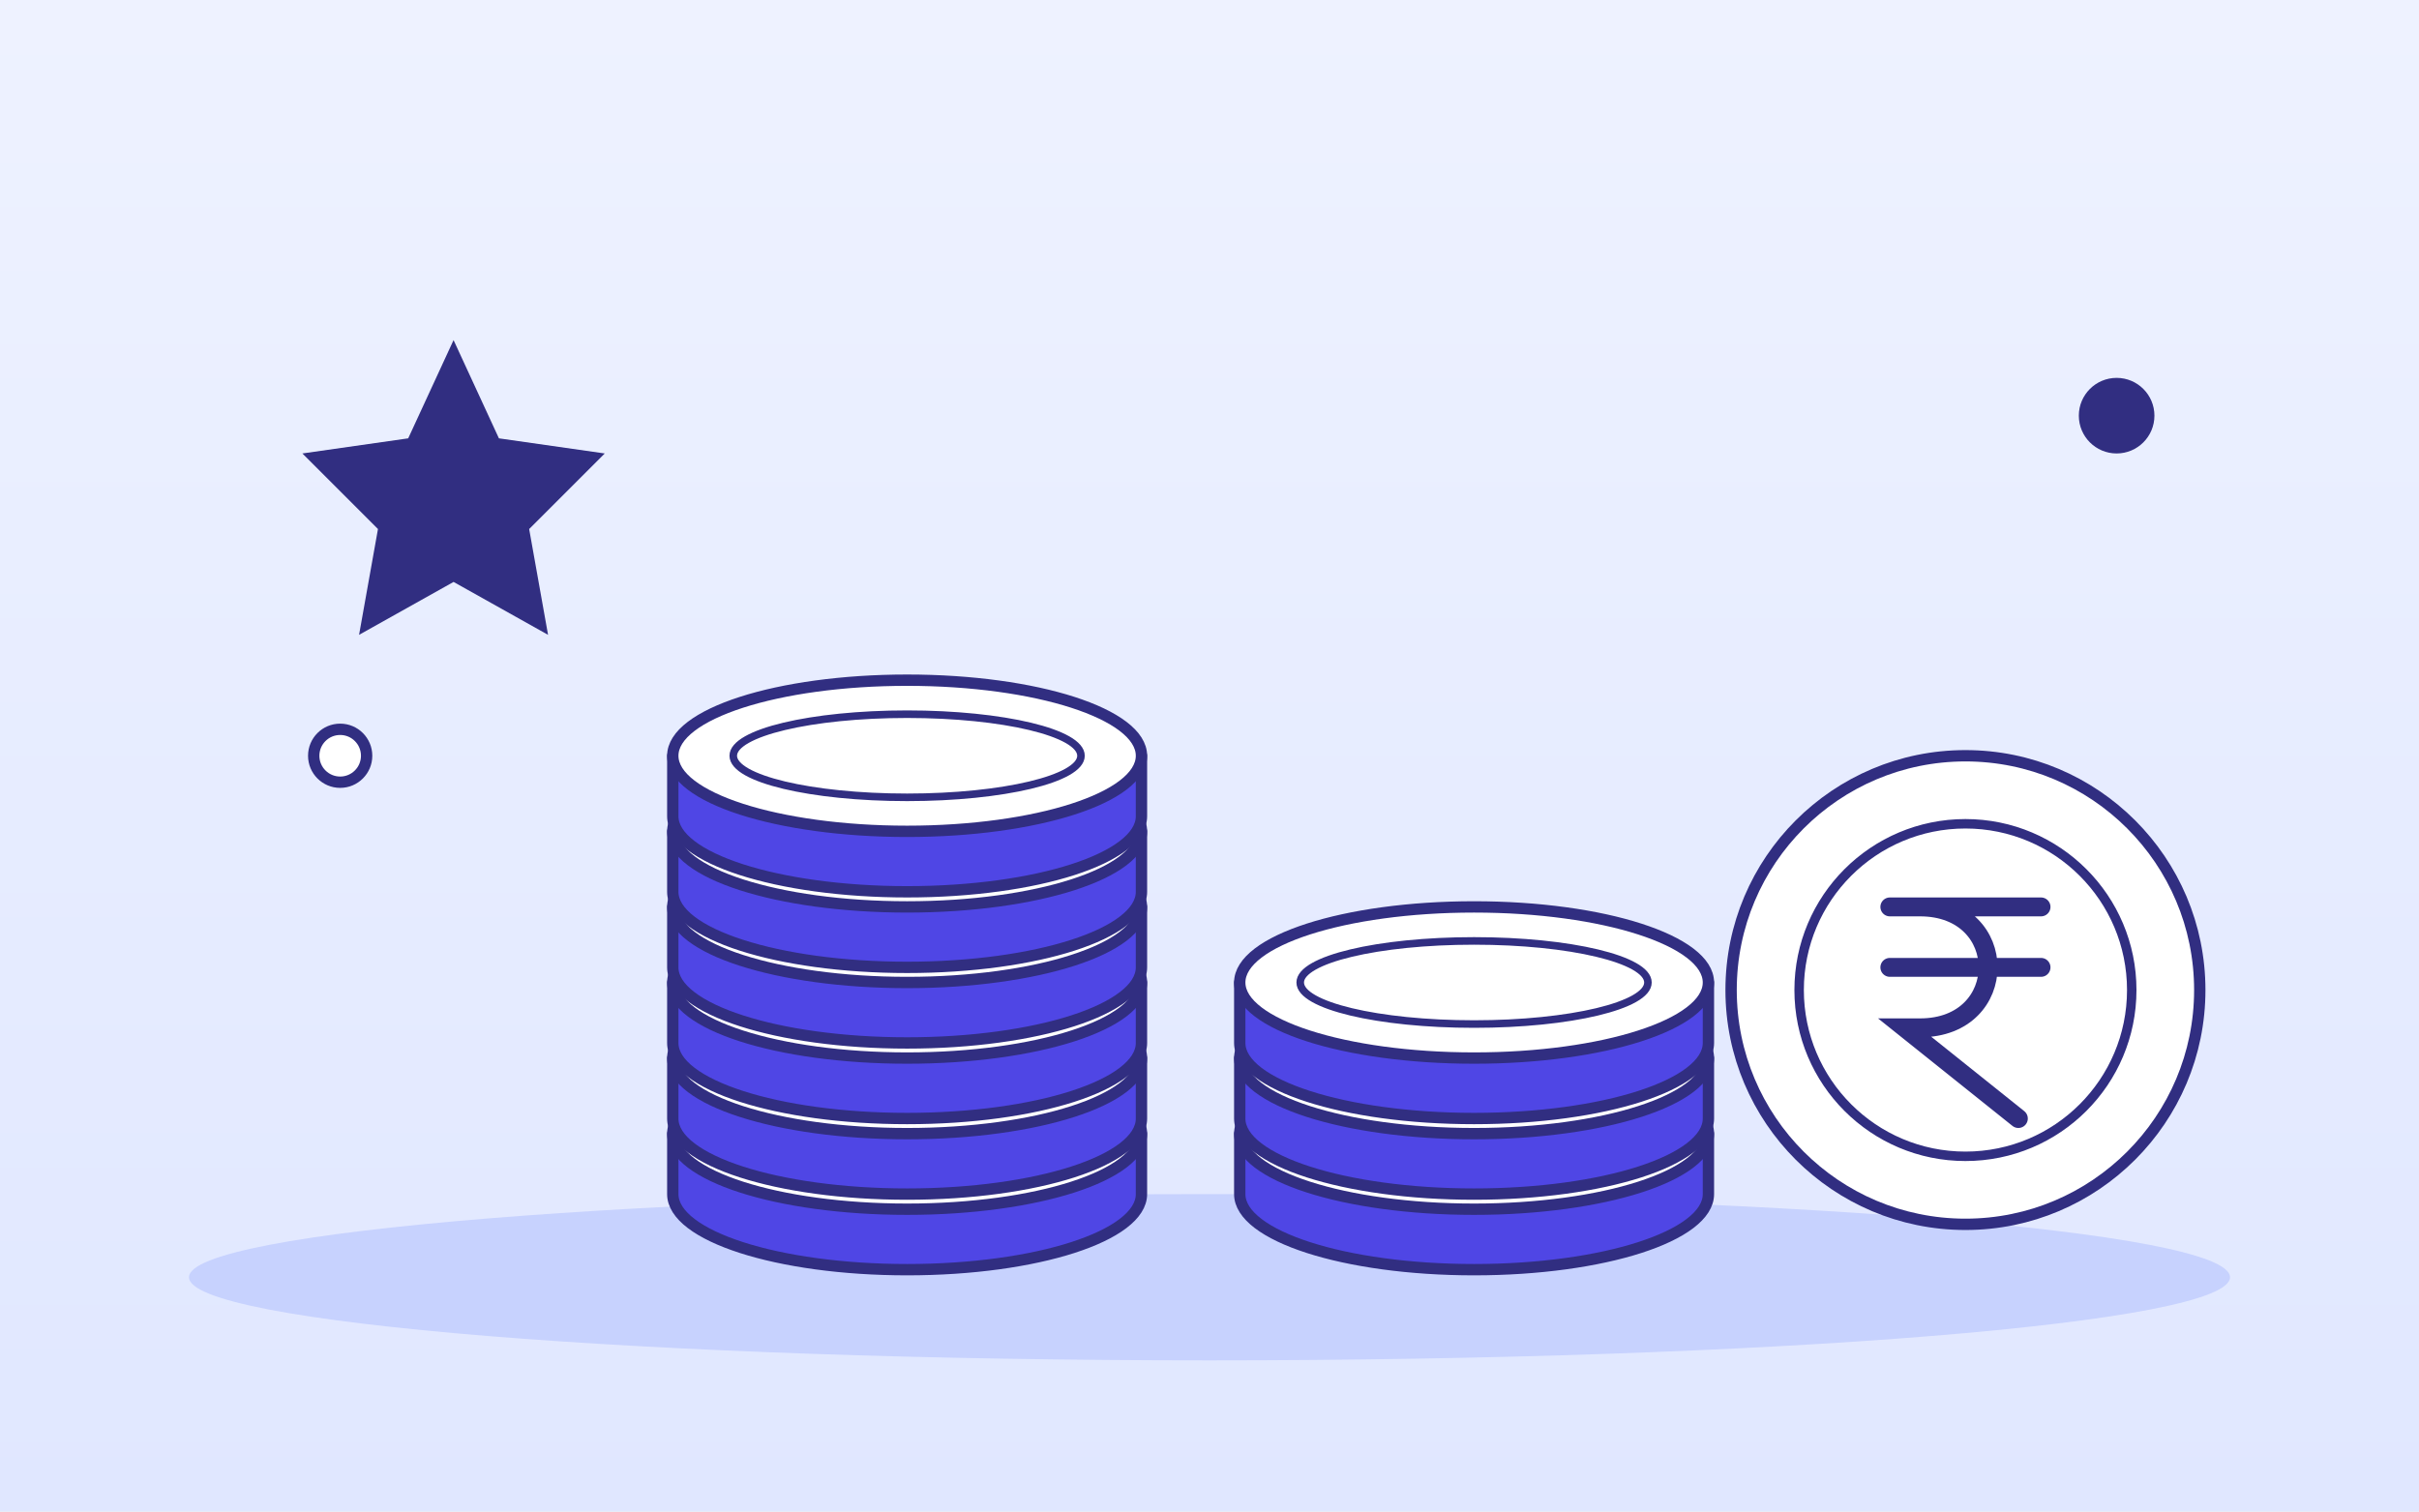
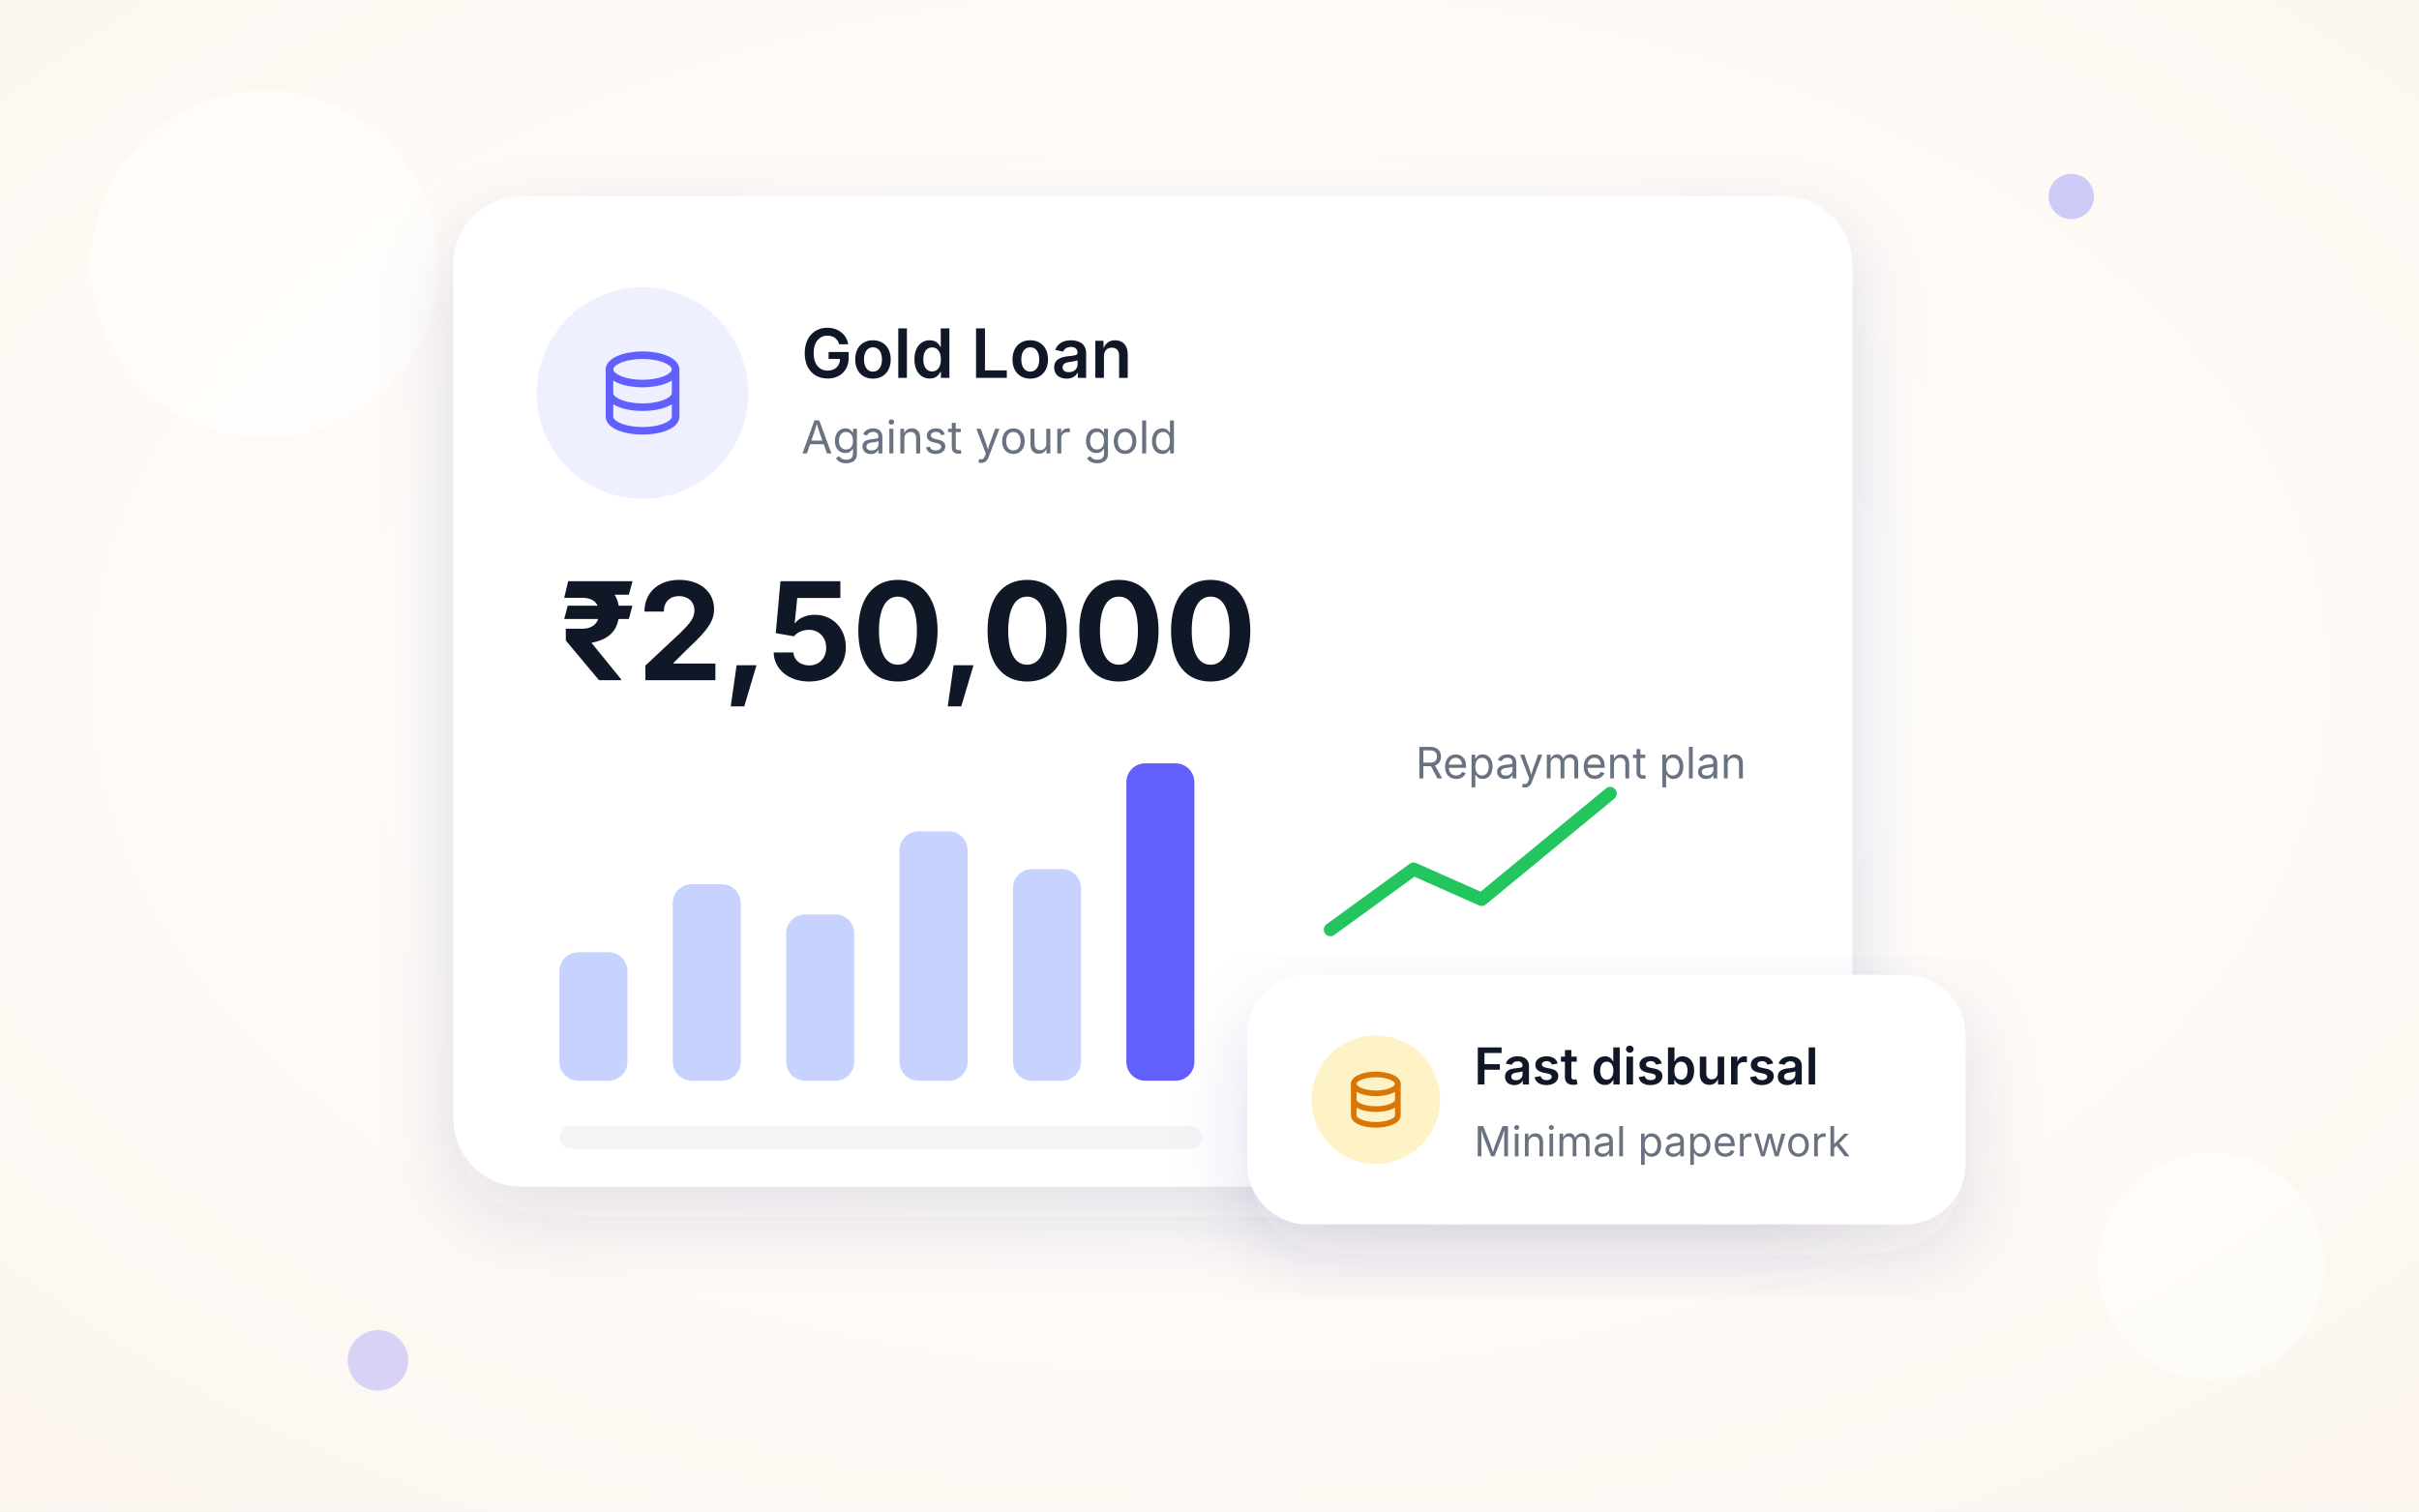
<svg xmlns="http://www.w3.org/2000/svg" viewBox="0 0 640 400" preserveAspectRatio="xMidYMid slice">
  <defs>
-     <linearGradient id="g" x1="0" y1="0" x2="0" y2="1">
-       <stop offset="0" stop-color="#EEF2FF" />
-       <stop offset="1" stop-color="#E0E7FF" />
-     </linearGradient>
+     <radialGradient id="b" cx="50%" cy="45%" r="75%">
+       <stop offset="0" stop-color="#FFFFFF" />
+       <stop offset="1" stop-color="#FDF6EF" />
+     </radialGradient>
+     <filter id="s" x="-20%" y="-20%" width="140%" height="150%">
+       <feDropShadow dx="0" dy="8" stdDeviation="10" flood-color="#312E81" flood-opacity=".13" />
+     </filter>
  </defs>
-   <rect width="640" height="400" fill="url(#g)" />
-   <ellipse cx="320" cy="338" rx="270" ry="22" fill="#C7D2FE" />
-   <path d="M178 300v16a62 20 0 0 0 124 0v-16z" fill="#4F46E5" stroke="#312E81" stroke-width="3" stroke-linejoin="round" />
-   <ellipse cx="240" cy="300" rx="62" ry="20" fill="#fff" stroke="#312E81" stroke-width="3" stroke-linejoin="round" />
-   <ellipse cx="240" cy="300" rx="46" ry="11" fill="none" stroke="#312E81" stroke-width="2" />
-   <path d="M178 280v16a62 20 0 0 0 124 0v-16z" fill="#4F46E5" stroke="#312E81" stroke-width="3" stroke-linejoin="round" />
-   <ellipse cx="240" cy="280" rx="62" ry="20" fill="#fff" stroke="#312E81" stroke-width="3" stroke-linejoin="round" />
-   <ellipse cx="240" cy="280" rx="46" ry="11" fill="none" stroke="#312E81" stroke-width="2" />
-   <path d="M178 260v16a62 20 0 0 0 124 0v-16z" fill="#4F46E5" stroke="#312E81" stroke-width="3" stroke-linejoin="round" />
-   <ellipse cx="240" cy="260" rx="62" ry="20" fill="#fff" stroke="#312E81" stroke-width="3" stroke-linejoin="round" />
-   <ellipse cx="240" cy="260" rx="46" ry="11" fill="none" stroke="#312E81" stroke-width="2" />
-   <path d="M178 240v16a62 20 0 0 0 124 0v-16z" fill="#4F46E5" stroke="#312E81" stroke-width="3" stroke-linejoin="round" />
-   <ellipse cx="240" cy="240" rx="62" ry="20" fill="#fff" stroke="#312E81" stroke-width="3" stroke-linejoin="round" />
-   <ellipse cx="240" cy="240" rx="46" ry="11" fill="none" stroke="#312E81" stroke-width="2" />
-   <path d="M178 220v16a62 20 0 0 0 124 0v-16z" fill="#4F46E5" stroke="#312E81" stroke-width="3" stroke-linejoin="round" />
-   <ellipse cx="240" cy="220" rx="62" ry="20" fill="#fff" stroke="#312E81" stroke-width="3" stroke-linejoin="round" />
-   <ellipse cx="240" cy="220" rx="46" ry="11" fill="none" stroke="#312E81" stroke-width="2" />
-   <path d="M178 200v16a62 20 0 0 0 124 0v-16z" fill="#4F46E5" stroke="#312E81" stroke-width="3" stroke-linejoin="round" />
-   <ellipse cx="240" cy="200" rx="62" ry="20" fill="#fff" stroke="#312E81" stroke-width="3" stroke-linejoin="round" />
-   <ellipse cx="240" cy="200" rx="46" ry="11" fill="none" stroke="#312E81" stroke-width="2" />
-   <path d="M328 300v16a62 20 0 0 0 124 0v-16z" fill="#4F46E5" stroke="#312E81" stroke-width="3" stroke-linejoin="round" />
-   <ellipse cx="390" cy="300" rx="62" ry="20" fill="#fff" stroke="#312E81" stroke-width="3" stroke-linejoin="round" />
-   <ellipse cx="390" cy="300" rx="46" ry="11" fill="none" stroke="#312E81" stroke-width="2" />
-   <path d="M328 280v16a62 20 0 0 0 124 0v-16z" fill="#4F46E5" stroke="#312E81" stroke-width="3" stroke-linejoin="round" />
-   <ellipse cx="390" cy="280" rx="62" ry="20" fill="#fff" stroke="#312E81" stroke-width="3" stroke-linejoin="round" />
-   <ellipse cx="390" cy="280" rx="46" ry="11" fill="none" stroke="#312E81" stroke-width="2" />
-   <path d="M328 260v16a62 20 0 0 0 124 0v-16z" fill="#4F46E5" stroke="#312E81" stroke-width="3" stroke-linejoin="round" />
-   <ellipse cx="390" cy="260" rx="62" ry="20" fill="#fff" stroke="#312E81" stroke-width="3" stroke-linejoin="round" />
-   <ellipse cx="390" cy="260" rx="46" ry="11" fill="none" stroke="#312E81" stroke-width="2" />
-   <circle cx="520" cy="262" r="62" fill="#fff" stroke="#312E81" stroke-width="3" stroke-linejoin="round" />
-   <circle cx="520" cy="262" r="44" fill="none" stroke="#312E81" stroke-width="2.5" />
-   <path d="M500 240h40M500 256h40M508 240c24 0 24 32 0 32h-4l30 24" fill="none" stroke="#312E81" stroke-width="5" stroke-linecap="round" />
-   <path d="M120 90l12 26 28 4-20 20 5 28-25-14-25 14 5-28-20-20 28-4z" fill="#312E81" />
-   <circle cx="560" cy="110" r="10" fill="#312E81" />
-   <circle cx="90" cy="200" r="7" fill="#fff" stroke="#312E81" stroke-width="3" stroke-linejoin="round" />
+   <rect width="640" height="400" fill="url(#b)" />
+   <circle cx="70" cy="70" r="46" fill="#fff" opacity=".55" />
+   <circle cx="585" cy="335" r="30" fill="#fff" opacity=".5" />
+   <circle cx="100" cy="360" r="8" fill="#625FFF" opacity=".25" />
+   <circle cx="548" cy="52" r="6" fill="#625FFF" opacity=".3" />
+   <rect x="120" y="52" width="370" height="262" rx="18" fill="#fff" filter="url(#s)" />
+   <circle cx="170" cy="104" r="28" fill="#EEF0FF" />
+   <g transform="translate(155.0 89.0) scale(1.25)" fill="none" stroke="#625FFF" stroke-width="1.6" stroke-linecap="round" stroke-linejoin="round">
+     <ellipse cx="12" cy="7" rx="7" ry="3" />
+     <path d="M5 7v5c0 1.7 3.1 3 7 3s7-1.3 7-3V7M5 12v5c0 1.7 3.1 3 7 3s7-1.3 7-3v-5" />
+   </g>
+   <text x="212" y="100" font-family="Geist,Inter,Arial,sans-serif" font-size="18" font-weight="600" fill="#101828" text-anchor="start">Gold Loan</text>
+   <text x="212" y="120" font-family="Geist,Inter,Arial,sans-serif" font-size="12" font-weight="400" fill="#6A7282" text-anchor="start">Against your gold</text>
+   <text x="148" y="180" font-family="Geist,Inter,Arial,sans-serif" font-size="36" font-weight="700" fill="#101828" text-anchor="start">₹2,50,000</text>
+   <rect x="148" y="252" width="18" height="34" rx="5" fill="#C7D2FE" />
+   <rect x="178" y="234" width="18" height="52" rx="5" fill="#C7D2FE" />
+   <rect x="208" y="242" width="18" height="44" rx="5" fill="#C7D2FE" />
+   <rect x="238" y="220" width="18" height="66" rx="5" fill="#C7D2FE" />
+   <rect x="268" y="230" width="18" height="56" rx="5" fill="#C7D2FE" />
+   <rect x="298" y="202" width="18" height="84" rx="5" fill="#625FFF" />
+   <text x="462" y="206" font-family="Geist,Inter,Arial,sans-serif" font-size="11.5" font-weight="400" fill="#6A7282" text-anchor="end">Repayment plan</text>
+   <path d="M352 246l22-16 18 8 34-28" fill="none" stroke="#22C55E" stroke-width="3.5" stroke-linecap="round" stroke-linejoin="round" />
+   <rect x="148" y="298" width="170" height="6" rx="3.0" fill="#F3F4F6" />
+   <rect x="330" y="258" width="190" height="66" rx="16" fill="#fff" filter="url(#s)" />
+   <circle cx="364" cy="291" r="17" fill="#FEF3C7" />
+   <g transform="translate(354.0 281.0) scale(0.8333333)" fill="none" stroke="#D97706" stroke-width="1.8" stroke-linecap="round" stroke-linejoin="round">
+     <ellipse cx="12" cy="7" rx="7" ry="3" />
+     <path d="M5 7v5c0 1.7 3.1 3 7 3s7-1.3 7-3V7M5 12v5c0 1.7 3.1 3 7 3s7-1.3 7-3v-5" />
+   </g>
+   <text x="390" y="287" font-family="Geist,Inter,Arial,sans-serif" font-size="13.5" font-weight="600" fill="#101828" text-anchor="start">Fast disbursal</text>
+   <text x="390" y="306" font-family="Geist,Inter,Arial,sans-serif" font-size="11" font-weight="400" fill="#6A7282" text-anchor="start">Minimal paperwork</text>
</svg>
